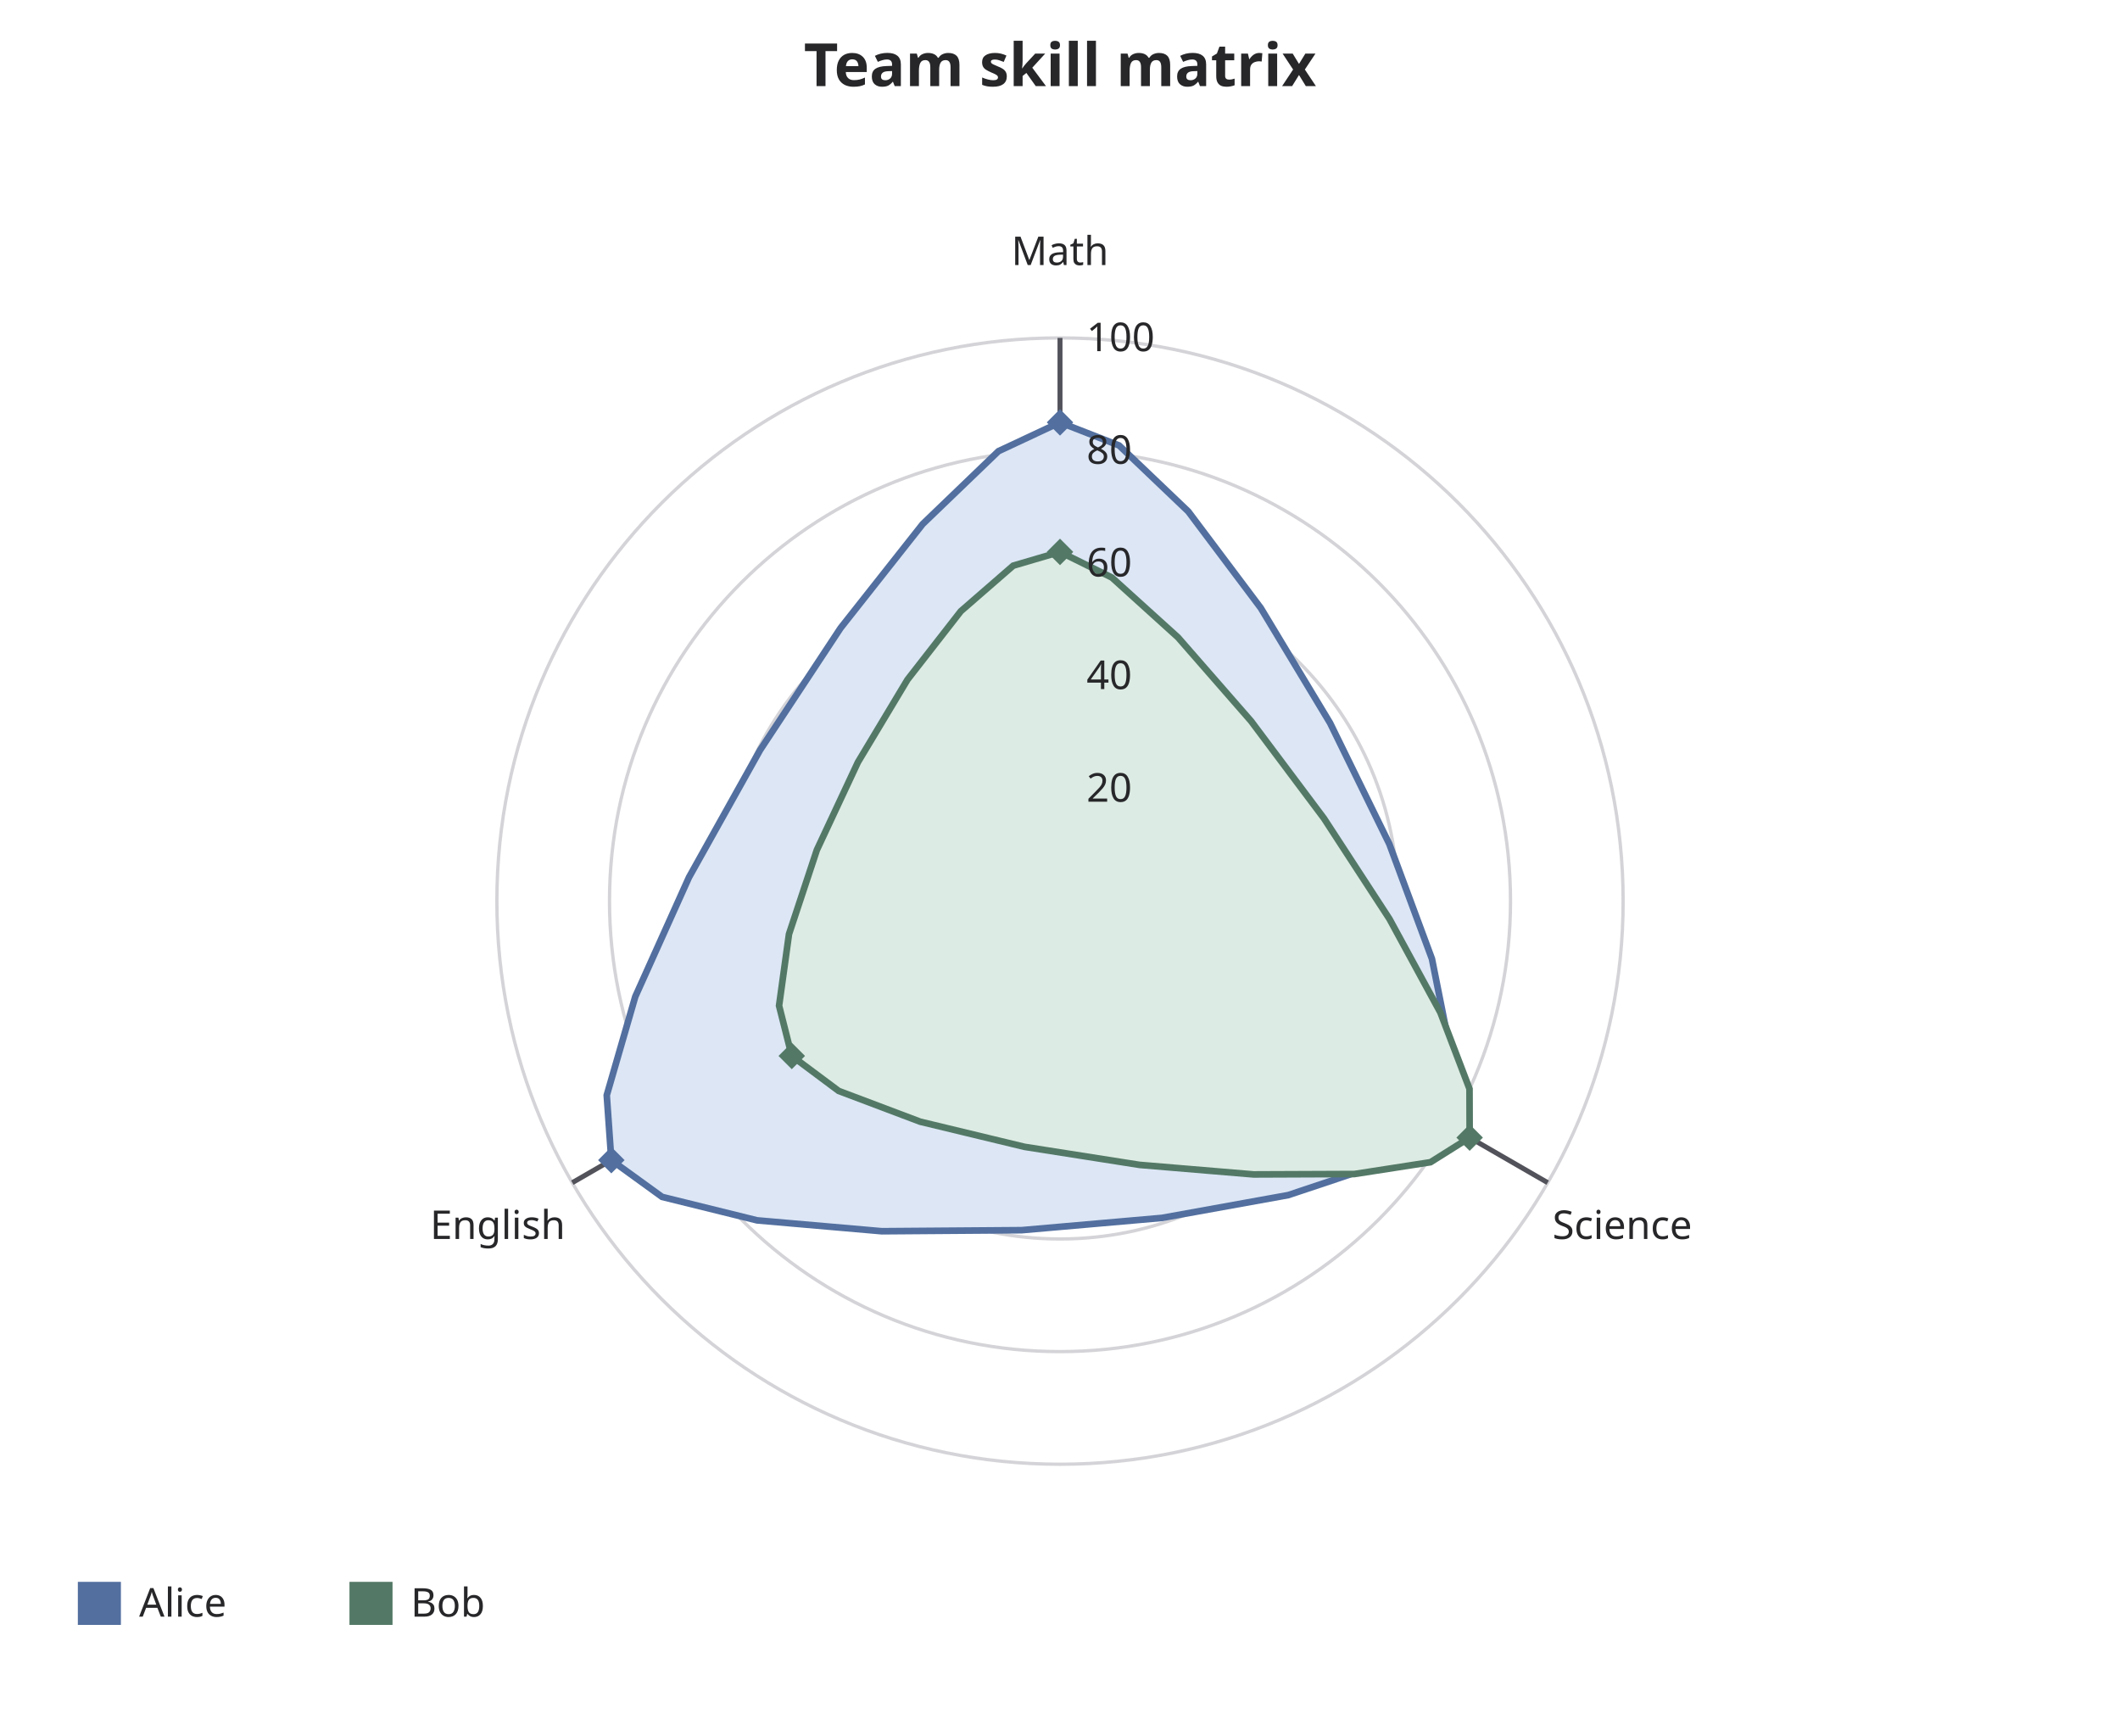
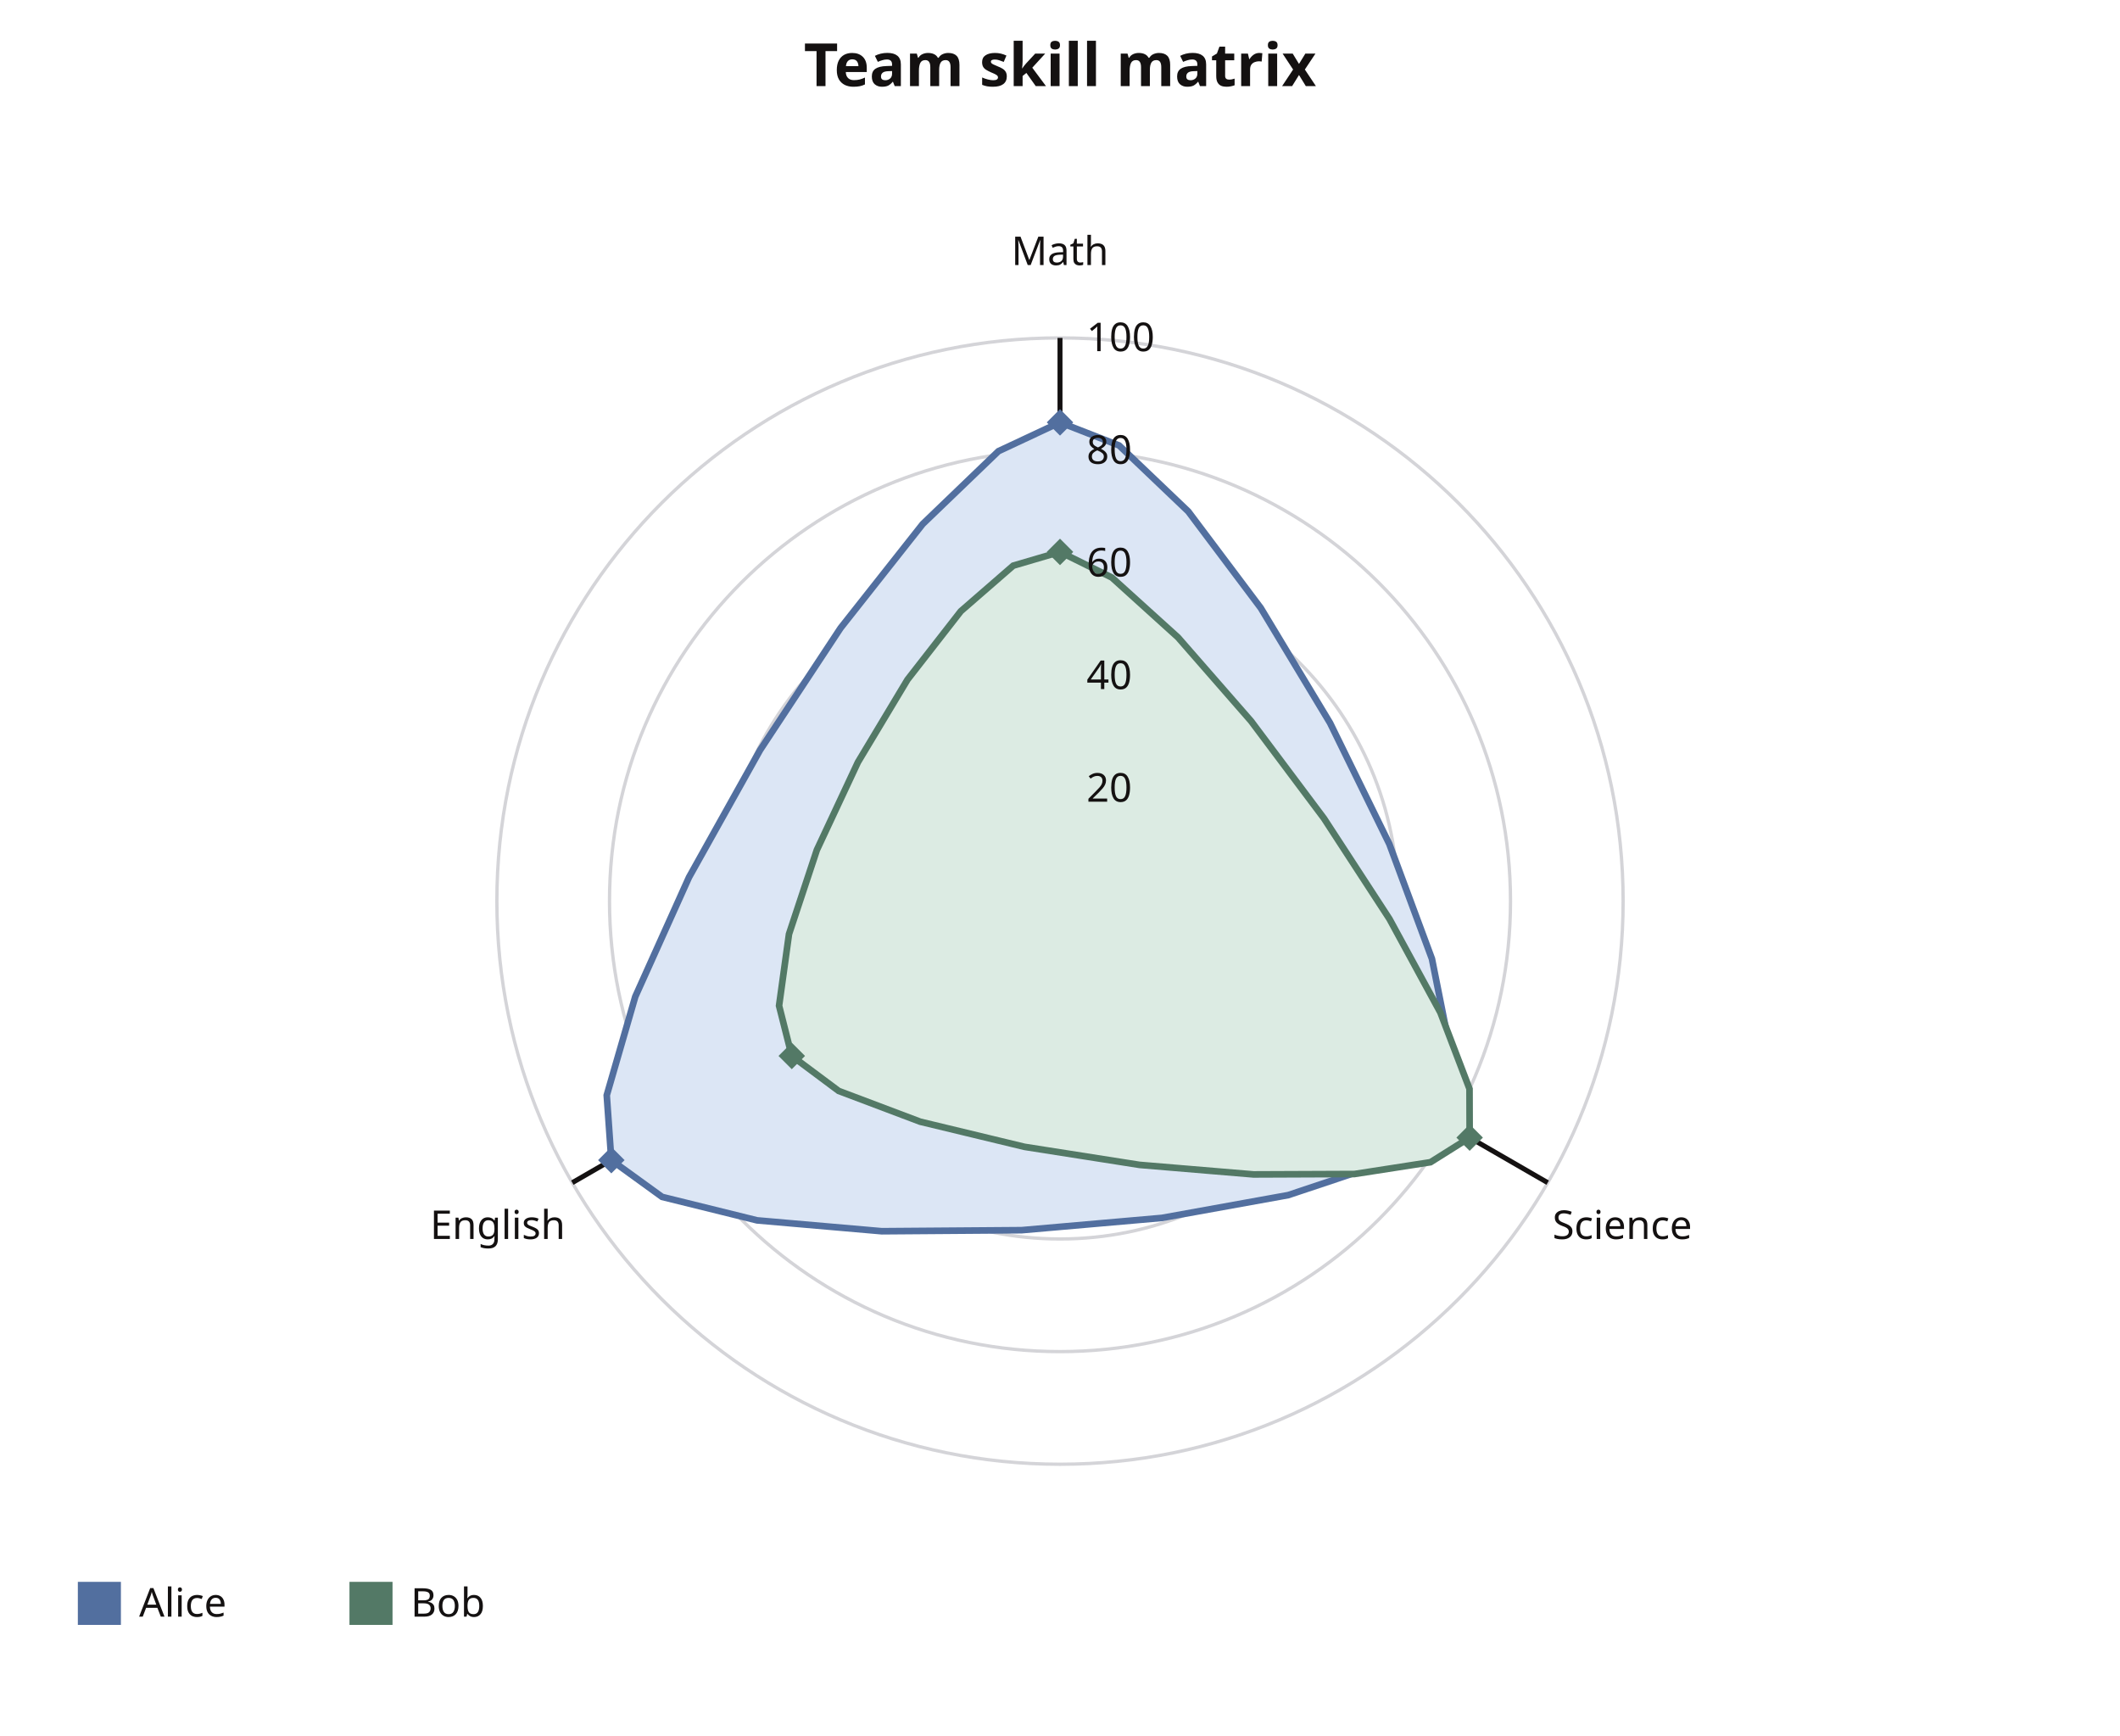
<svg xmlns="http://www.w3.org/2000/svg" width="640" height="524" viewBox="0 0 640 524" role="img">
-   <text x="320" y="26" text-anchor="middle" font-family="sans-serif" font-size="18" font-weight="600" fill="#27272a">Team skill matrix</text>
-   <ellipse cx="320" cy="272" rx="34" ry="34" fill="#f7f7f8" fill-opacity="0" stroke="#d4d4d8" stroke-width="1" />
-   <ellipse cx="320" cy="272" rx="68" ry="68" fill="#f7f7f8" fill-opacity="0" stroke="#d4d4d8" stroke-width="1" />
-   <ellipse cx="320" cy="272" rx="102" ry="102" fill="#f7f7f8" fill-opacity="0" stroke="#d4d4d8" stroke-width="1" />
-   <ellipse cx="320" cy="272" rx="136" ry="136" fill="#f7f7f8" fill-opacity="0" stroke="#d4d4d8" stroke-width="1" />
-   <ellipse cx="320" cy="272" rx="170" ry="170" fill="#f7f7f8" fill-opacity="0" stroke="#d4d4d8" stroke-width="1" />
-   <line x1="320" y1="272" x2="320" y2="102" stroke="#52525b" stroke-width="1.5" fill="none" />
-   <text x="320" y="80" text-anchor="middle" font-family="sans-serif" font-size="12" font-weight="400" fill="#27272a">Math</text>
-   <line x1="320" y1="272" x2="467.224" y2="357" stroke="#52525b" stroke-width="1.5" fill="none" />
-   <text x="489.741" y="374" text-anchor="middle" font-family="sans-serif" font-size="12" font-weight="400" fill="#27272a">Science</text>
-   <line x1="320" y1="272" x2="172.776" y2="357" stroke="#52525b" stroke-width="1.5" fill="none" />
-   <text x="150.259" y="374" text-anchor="middle" font-family="sans-serif" font-size="12" font-weight="400" fill="#27272a">English</text>
+   <text x="320" y="26" text-anchor="middle" font-family="sans-serif" font-size="18" font-weight="600" fill="#141111">Team skill matrix</text>
+   <ellipse cx="320" cy="272" rx="34" ry="34" fill="#f5f0e8" fill-opacity="0" stroke="#d4d4d8" stroke-width="1" />
+   <ellipse cx="320" cy="272" rx="68" ry="68" fill="#f5f0e8" fill-opacity="0" stroke="#d4d4d8" stroke-width="1" />
+   <ellipse cx="320" cy="272" rx="102" ry="102" fill="#f5f0e8" fill-opacity="0" stroke="#d4d4d8" stroke-width="1" />
+   <ellipse cx="320" cy="272" rx="136" ry="136" fill="#f5f0e8" fill-opacity="0" stroke="#d4d4d8" stroke-width="1" />
+   <ellipse cx="320" cy="272" rx="170" ry="170" fill="#f5f0e8" fill-opacity="0" stroke="#d4d4d8" stroke-width="1" />
+   <line x1="320" y1="272" x2="320" y2="102" stroke="#141111" stroke-width="1.5" fill="none" />
+   <text x="320" y="80" text-anchor="middle" font-family="sans-serif" font-size="12" font-weight="400" fill="#141111">Math</text>
+   <line x1="320" y1="272" x2="467.224" y2="357" stroke="#141111" stroke-width="1.5" fill="none" />
+   <text x="489.741" y="374" text-anchor="middle" font-family="sans-serif" font-size="12" font-weight="400" fill="#141111">Science</text>
+   <line x1="320" y1="272" x2="172.776" y2="357" stroke="#141111" stroke-width="1.5" fill="none" />
+   <text x="150.259" y="374" text-anchor="middle" font-family="sans-serif" font-size="12" font-weight="400" fill="#141111">English</text>
  <polygon points="320,127.5 337.837,134.466 358.715,154.381 380.618,183.54 401.525,218.238 419.42,254.768 432.282,289.425 438.093,318.504 434.835,338.3 418.384,350.909 388.896,360.759 350.77,367.64 308.406,371.344 266.203,371.661 228.56,368.382 199.877,361.298 184.554,350.2 183.168,330.625 191.777,300.86 208,264.82 229.457,226.419 253.766,189.572 278.547,158.193 301.419,136.198" fill="#dce6f5" />
  <polyline points="320,127.5 337.837,134.466 358.715,154.381 380.618,183.54 401.525,218.238 419.42,254.768 432.282,289.425 438.093,318.504 434.835,338.3 418.384,350.909 388.896,360.759 350.77,367.64 308.406,371.344 266.203,371.661 228.56,368.382 199.877,361.298 184.554,350.2 183.168,330.625 191.777,300.86 208,264.82 229.457,226.419 253.766,189.572 278.547,158.193 301.419,136.198 320,127.5" stroke="#526f9f" stroke-width="2" fill="none" />
  <polygon points="320,123.5 324,127.5 320,131.5 316,127.5" fill="#526f9f" />
  <polygon points="434.835,334.3 438.835,338.3 434.835,342.3 430.835,338.3" fill="#526f9f" />
  <polygon points="184.554,346.2 188.554,350.2 184.554,354.2 180.554,350.2" fill="#526f9f" />
  <polygon points="320,166.6 335.66,174.336 355.61,192.392 377.676,217.66 399.685,247.031 419.463,277.399 434.835,305.655 443.628,328.691 443.668,343.4 431.846,350.83 408.898,354.39 378.422,354.514 344.016,351.634 309.276,346.185 277.8,338.599 253.184,329.309 239.027,318.75 235.189,303.584 238.187,281.968 246.596,256.576 258.994,230.084 273.956,205.166 290.061,184.496 305.883,170.75" fill="#dcebe3" />
  <polyline points="320,166.6 335.66,174.336 355.61,192.392 377.676,217.66 399.685,247.031 419.463,277.399 434.835,305.655 443.628,328.691 443.668,343.4 431.846,350.83 408.898,354.39 378.422,354.514 344.016,351.634 309.276,346.185 277.8,338.599 253.184,329.309 239.027,318.75 235.189,303.584 238.187,281.968 246.596,256.576 258.994,230.084 273.956,205.166 290.061,184.496 305.883,170.75 320,166.6" stroke="#537966" stroke-width="2" fill="none" />
  <polygon points="320,162.6 324,166.6 320,170.6 316,166.6" fill="#537966" />
  <polygon points="443.668,339.4 447.668,343.4 443.668,347.4 439.668,343.4" fill="#537966" />
  <polygon points="239.027,314.75 243.027,318.75 239.027,322.75 235.027,318.75" fill="#537966" />
-   <text x="328" y="242" text-anchor="start" font-family="sans-serif" font-size="12" font-weight="400" fill="#27272a">20</text>
-   <text x="328" y="208" text-anchor="start" font-family="sans-serif" font-size="12" font-weight="400" fill="#27272a">40</text>
-   <text x="328" y="174" text-anchor="start" font-family="sans-serif" font-size="12" font-weight="400" fill="#27272a">60</text>
-   <text x="328" y="140" text-anchor="start" font-family="sans-serif" font-size="12" font-weight="400" fill="#27272a">80</text>
-   <text x="328" y="106" text-anchor="start" font-family="sans-serif" font-size="12" font-weight="400" fill="#27272a">100</text>
+   <text x="328" y="242" text-anchor="start" font-family="sans-serif" font-size="12" font-weight="400" fill="#141111">20</text>
+   <text x="328" y="208" text-anchor="start" font-family="sans-serif" font-size="12" font-weight="400" fill="#141111">40</text>
+   <text x="328" y="174" text-anchor="start" font-family="sans-serif" font-size="12" font-weight="400" fill="#141111">60</text>
+   <text x="328" y="140" text-anchor="start" font-family="sans-serif" font-size="12" font-weight="400" fill="#141111">80</text>
+   <text x="328" y="106" text-anchor="start" font-family="sans-serif" font-size="12" font-weight="400" fill="#141111">100</text>
  <rect x="24" y="478" width="12" height="12" rx="0" fill="#526f9f" stroke="#526f9f" stroke-width="1" />
-   <text x="42" y="488" text-anchor="start" font-family="sans-serif" font-size="12" font-weight="400" fill="#27272a">Alice</text>
+   <text x="42" y="488" text-anchor="start" font-family="sans-serif" font-size="12" font-weight="400" fill="#141111">Alice</text>
  <rect x="106" y="478" width="12" height="12" rx="0" fill="#537966" stroke="#537966" stroke-width="1" />
-   <text x="124" y="488" text-anchor="start" font-family="sans-serif" font-size="12" font-weight="400" fill="#27272a">Bob</text>
+   <text x="124" y="488" text-anchor="start" font-family="sans-serif" font-size="12" font-weight="400" fill="#141111">Bob</text>
</svg>
